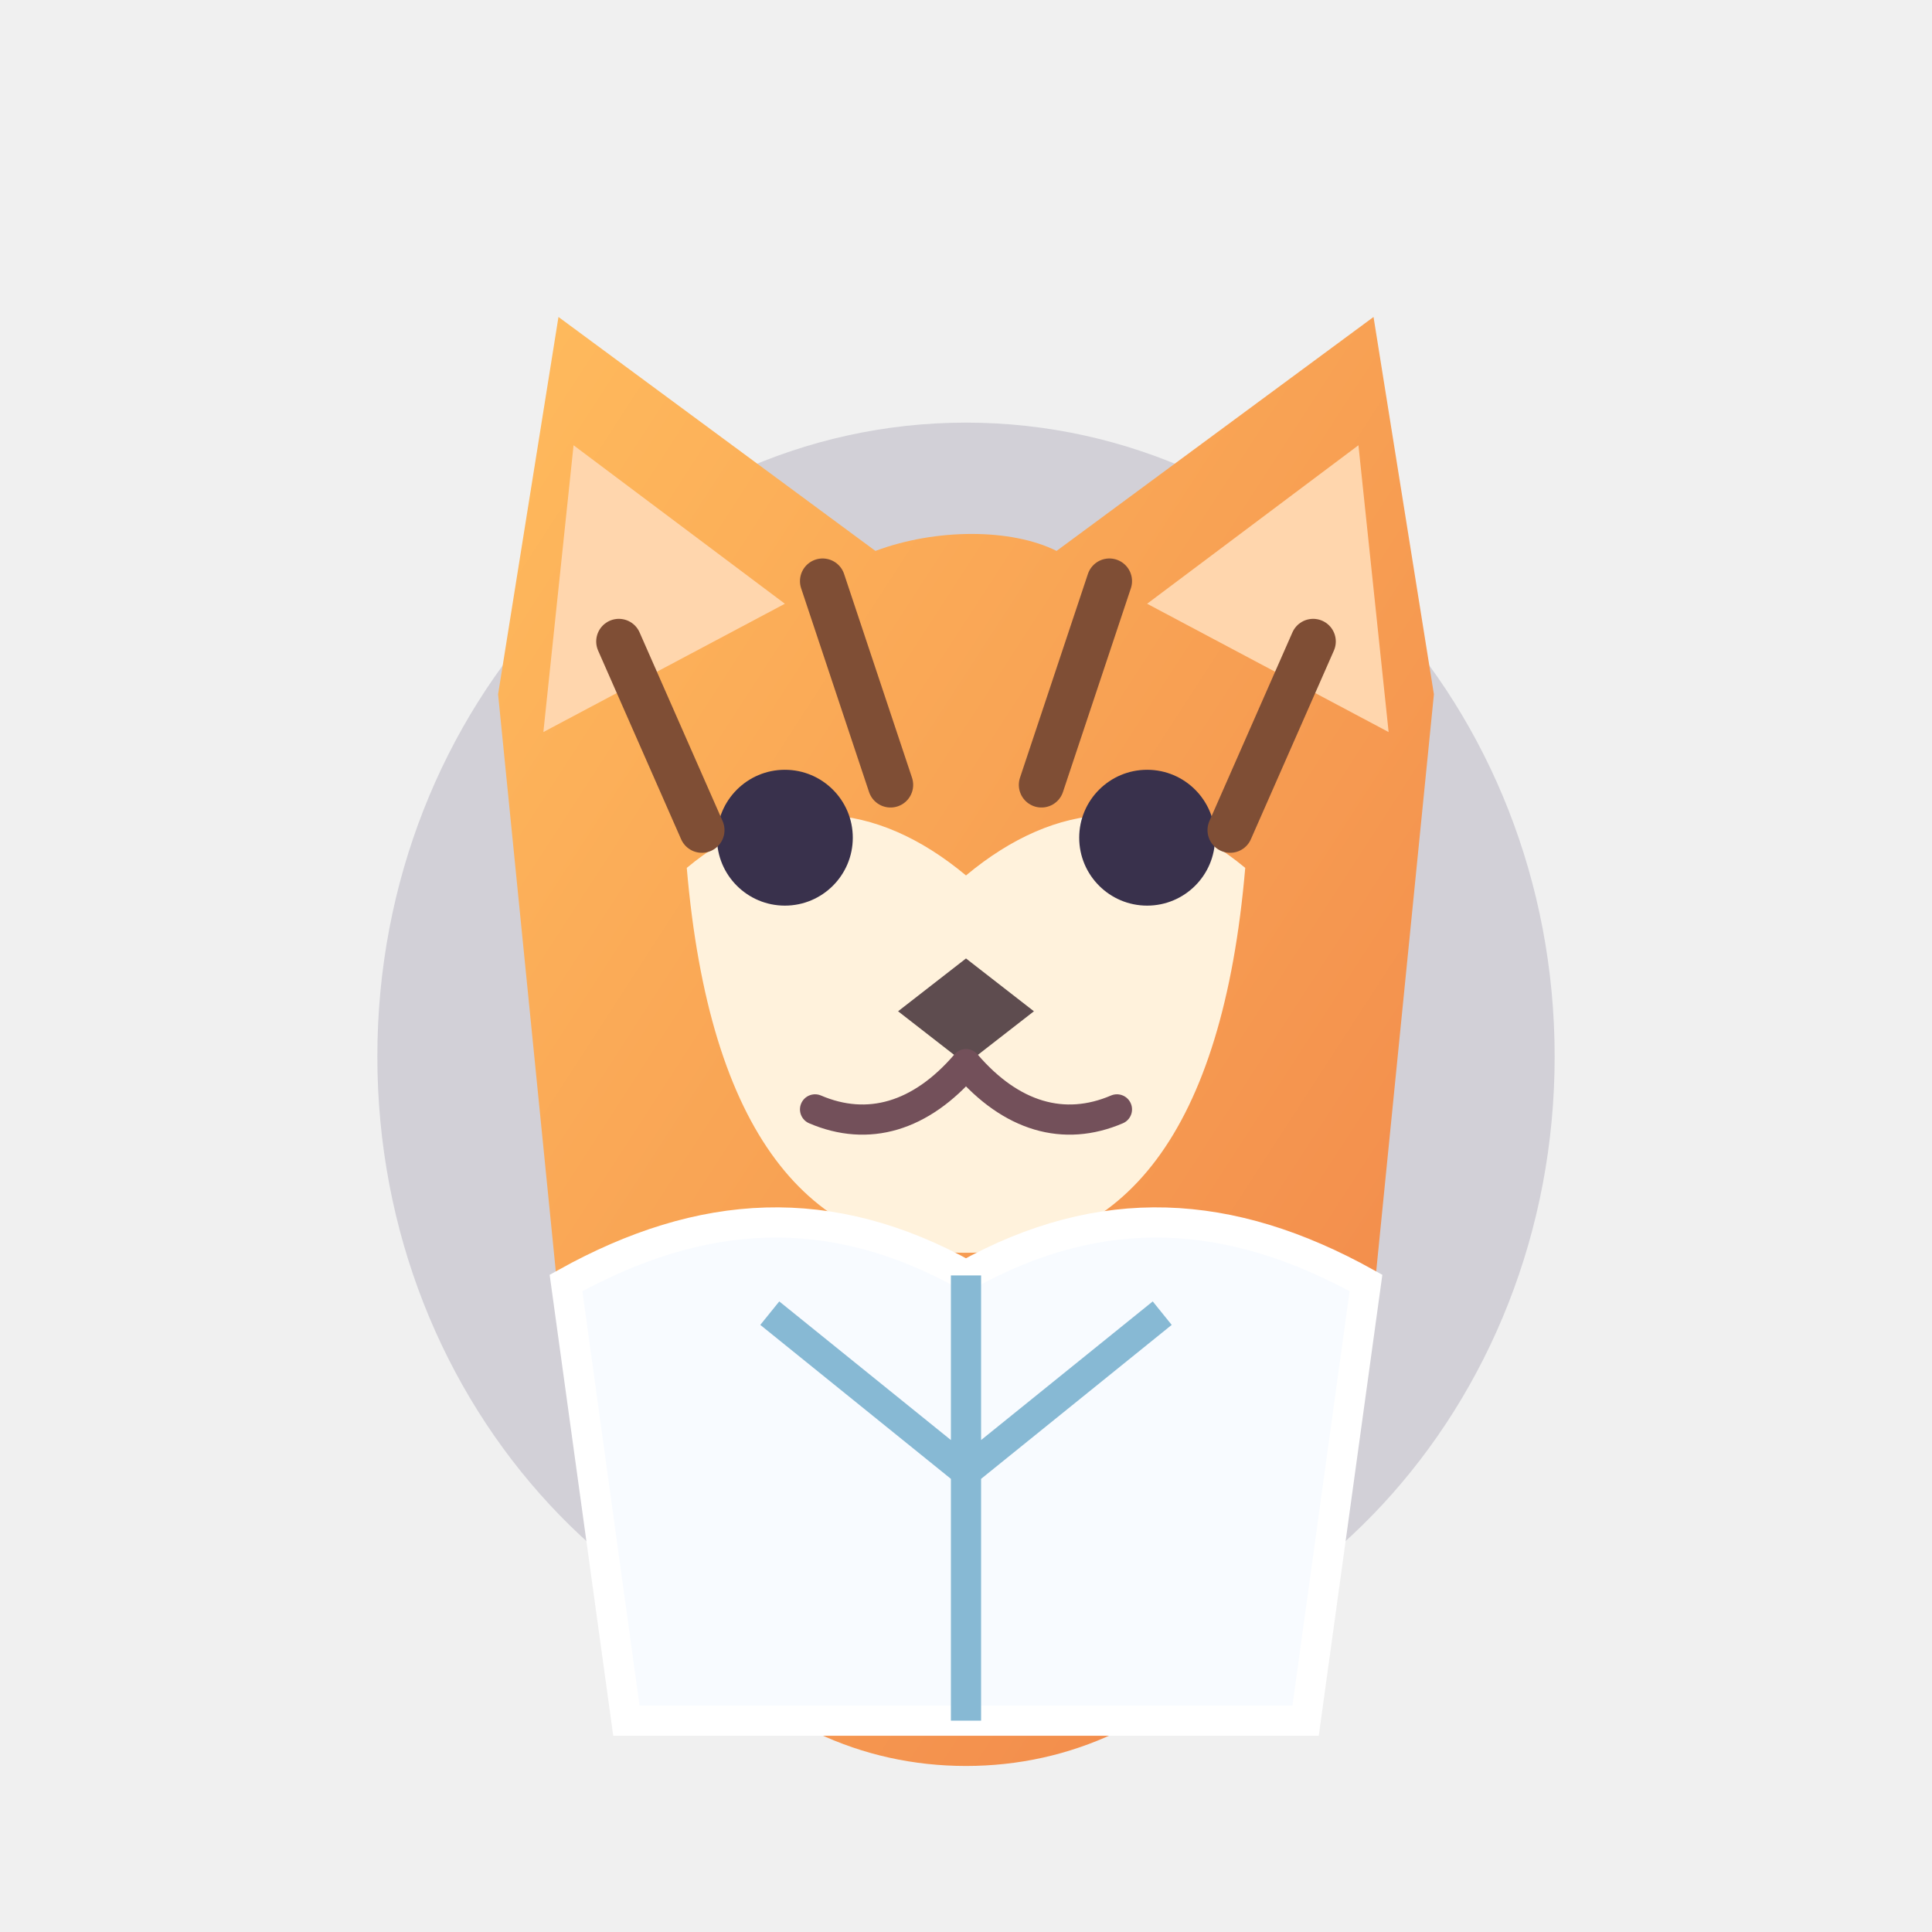
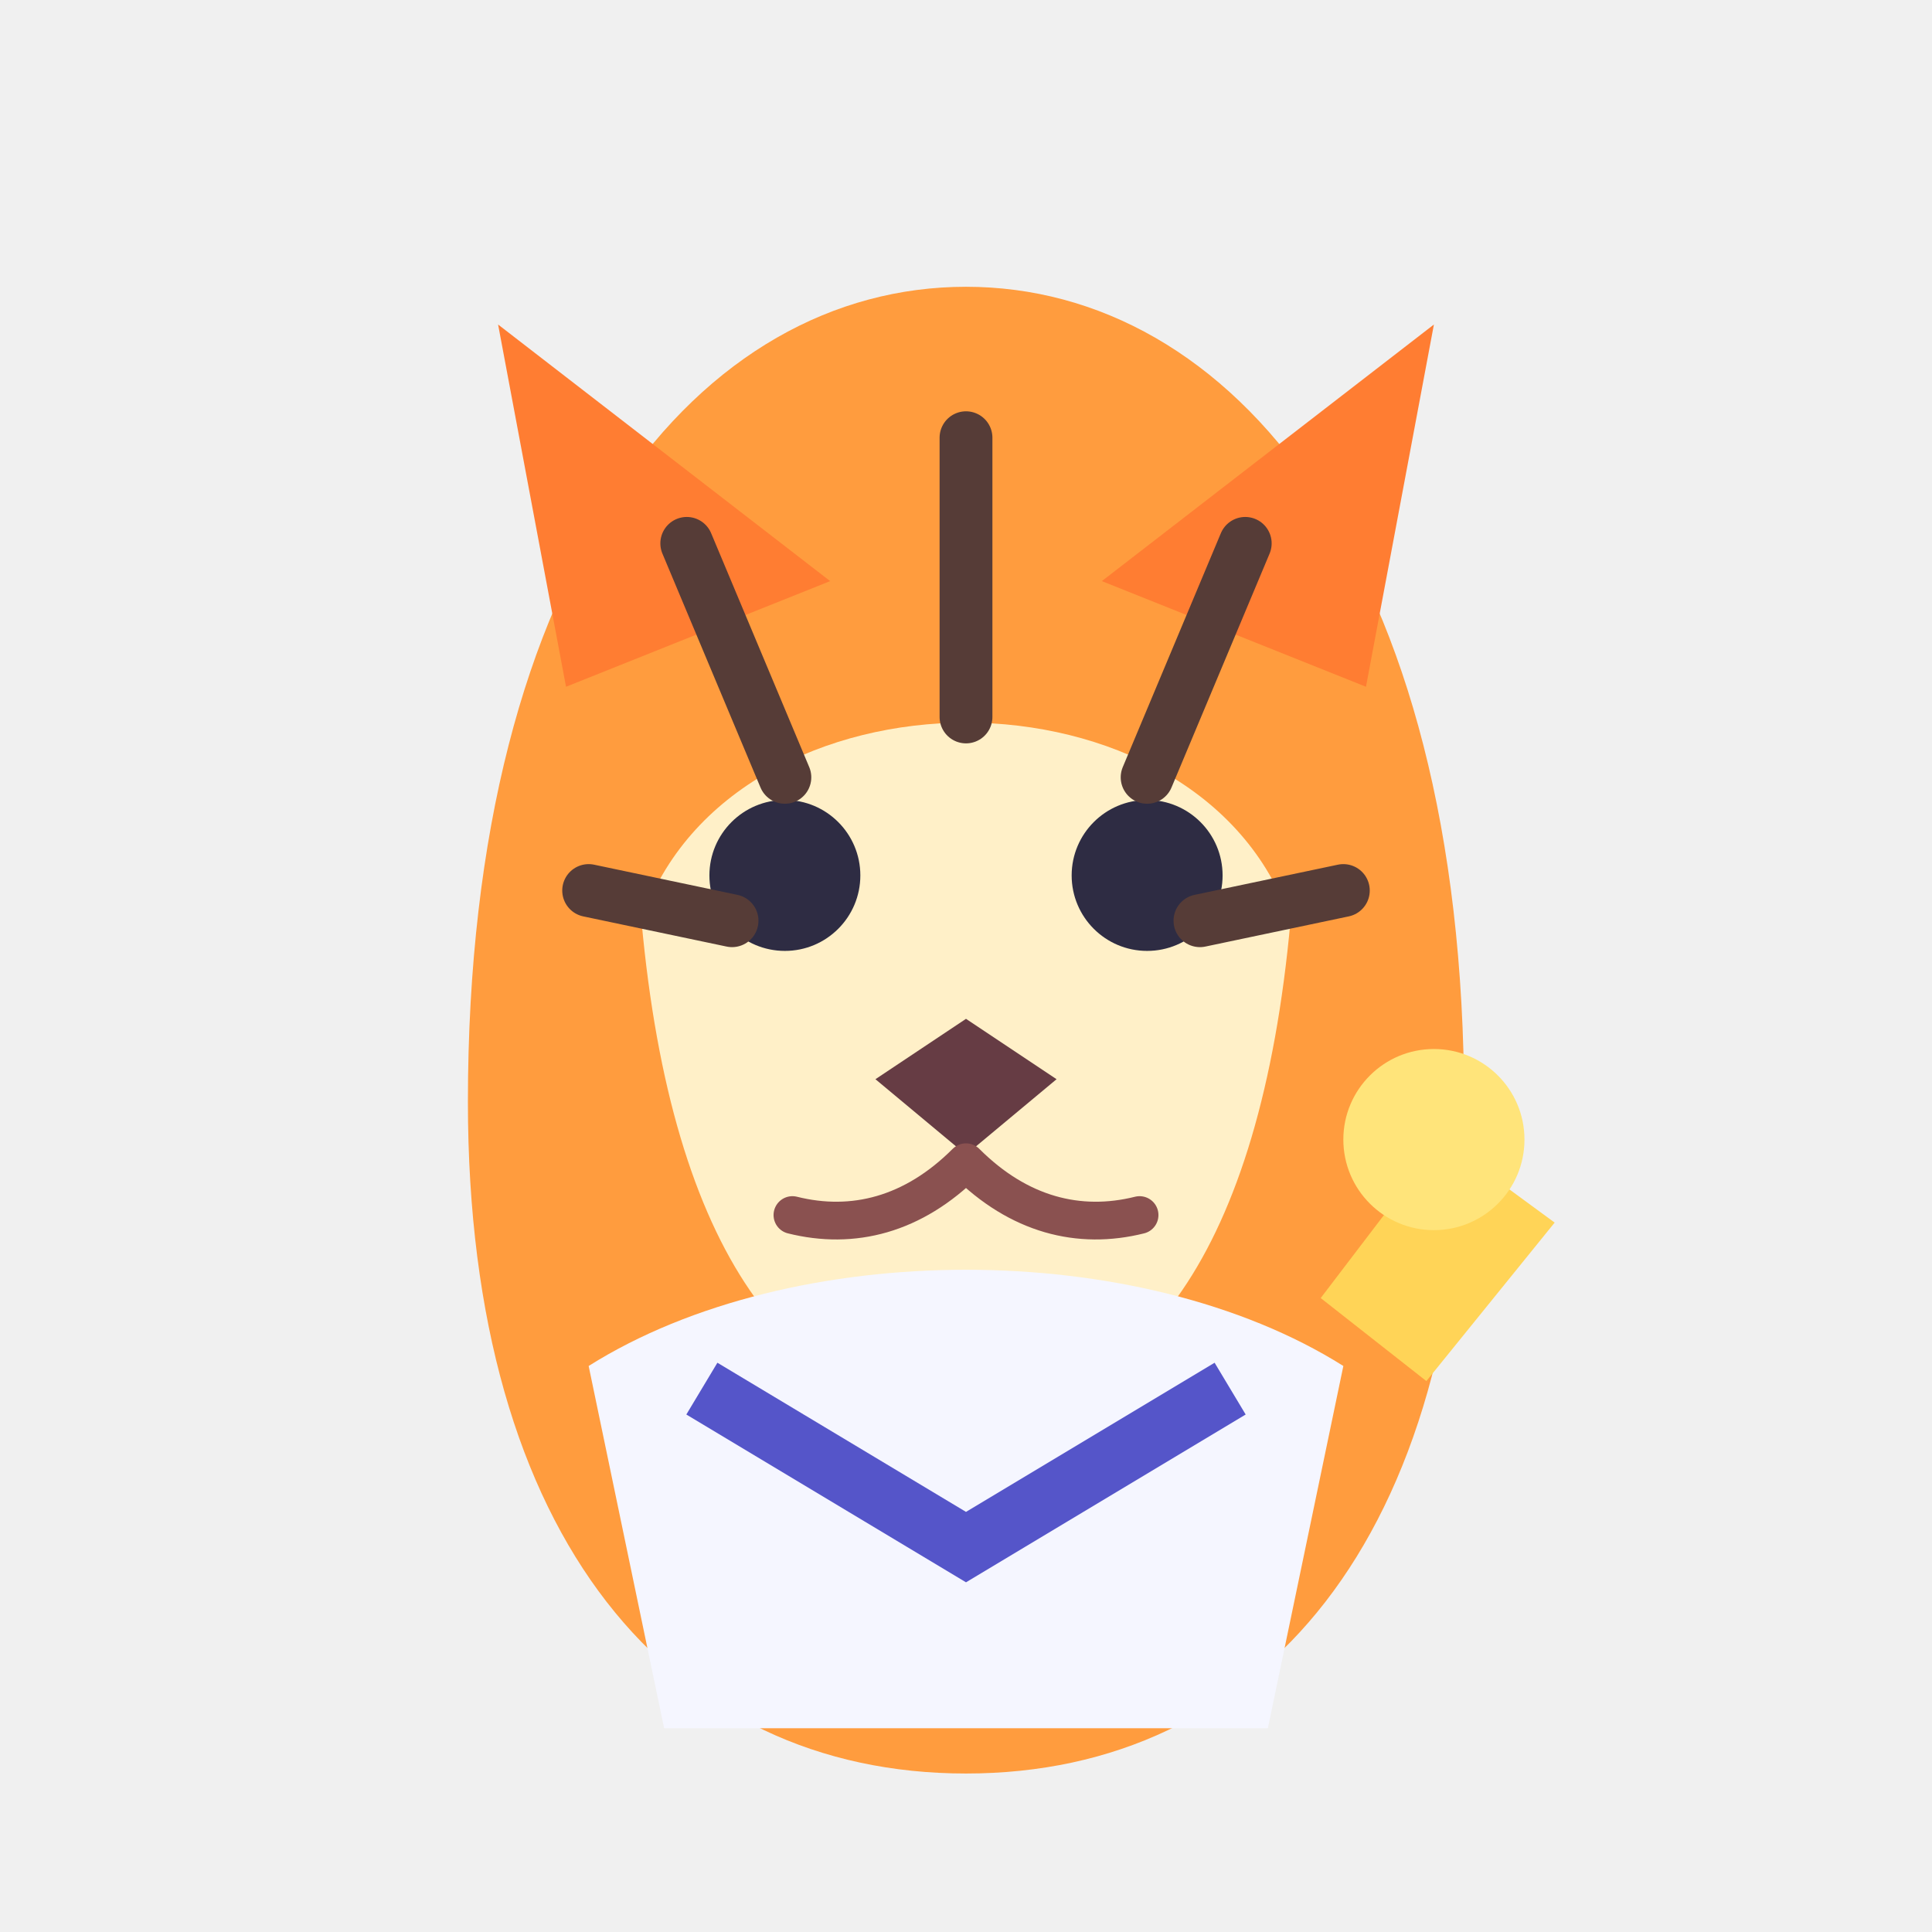
- <svg xmlns="http://www.w3.org/2000/svg" viewBox="0 0 256 256" role="img" aria-label="tiger">
-   <defs>
-     <linearGradient id="fur" x1="0" y1="0" x2="1" y2="1">
-       <stop stop-color="#ffbb5d" />
-       <stop offset="1" stop-color="#f08449" />
-     </linearGradient>
-   </defs>
-   <ellipse cx="128" cy="140" rx="78" ry="84" fill="#302953" opacity=".16" />
-   <path d="M66 92 74 42l42 31c8-3 18-3 24 0l42-31 8 50-8 80c-4 38-26 62-54 62s-50-24-54-62z" fill="url(#fur)" />
-   <path d="m76 59 28 21-32 17zM180 59l-28 21 32 17z" fill="#ffd6ad" />
-   <path d="M91 115c12-10 25-9 37 1 12-10 25-11 37-1-3 35-16 51-37 51s-34-16-37-51z" fill="#fff2dc" />
-   <circle cx="104" cy="111" r="9" fill="#39314c" />
-   <circle cx="152" cy="111" r="9" fill="#39314c" />
-   <path d="m128 127 9 7-9 7-9-7z" fill="#5e4c4f" />
-   <path d="M82 85l11 25M109 77l9 27M174 85l-11 25M147 77l-9 27" stroke="#7f4e35" stroke-width="6" stroke-linecap="round" />
-   <path d="M128 141c-6 7-13 9-20 6M128 141c6 7 13 9 20 6" fill="none" stroke="#73505a" stroke-width="4" stroke-linecap="round" />
-   <path d="M75 170c18-10 35-11 53-1 18-10 35-9 53 1l-8 58H83z" fill="#f8fbff" stroke="#fff" stroke-width="4" />
-   <path d="M128 169v59M102 174l26 21 26-21" fill="none" stroke="#87b9d4" stroke-width="4" />
+ <svg xmlns="http://www.w3.org/2000/svg" viewBox="0 0 256 256">
+   <path d="M62 146c0-72 31-108 66-108s66 36 66 108c0 58-27 89-66 89s-66-31-66-89z" fill="#ff9c3e" />
+   <path d="M75 91 66 43l44 34M181 91l9-48-44 34" fill="#ff7d32" />
+   <path d="M85 122c12-35 74-35 86 0-4 44-20 65-43 65s-39-21-43-65z" fill="#fff0c8" />
+   <circle cx="104" cy="116" r="10" fill="#2e2c43" />
+   <circle cx="152" cy="116" r="10" fill="#2e2c43" />
+   <path d="m128 135 12 8-12 10-12-10z" fill="#663c44" />
+   <path d="M128 154c-7 7-15 9-23 7M128 154c7 7 15 9 23 7" fill="none" stroke="#8a5150" stroke-width="5" stroke-linecap="round" />
+   <path d="M91 72l13 31M128 58v37M165 72l-13 31M78 118l19 4M178 118l-19 4" stroke="#563c37" stroke-width="7" stroke-linecap="round" />
+   <path d="M78 181c27-17 73-17 100 0l-10 48H88z" fill="#f5f6ff" />
+   <path d="M93 184 128 205l35-21" fill="none" stroke="#5555c9" stroke-width="8" />
+   <path d="M175 172 191 151l15 11-17 21z" fill="#ffd457" />
+   <circle cx="190" cy="151" r="12" fill="#ffe47a" />
</svg>
